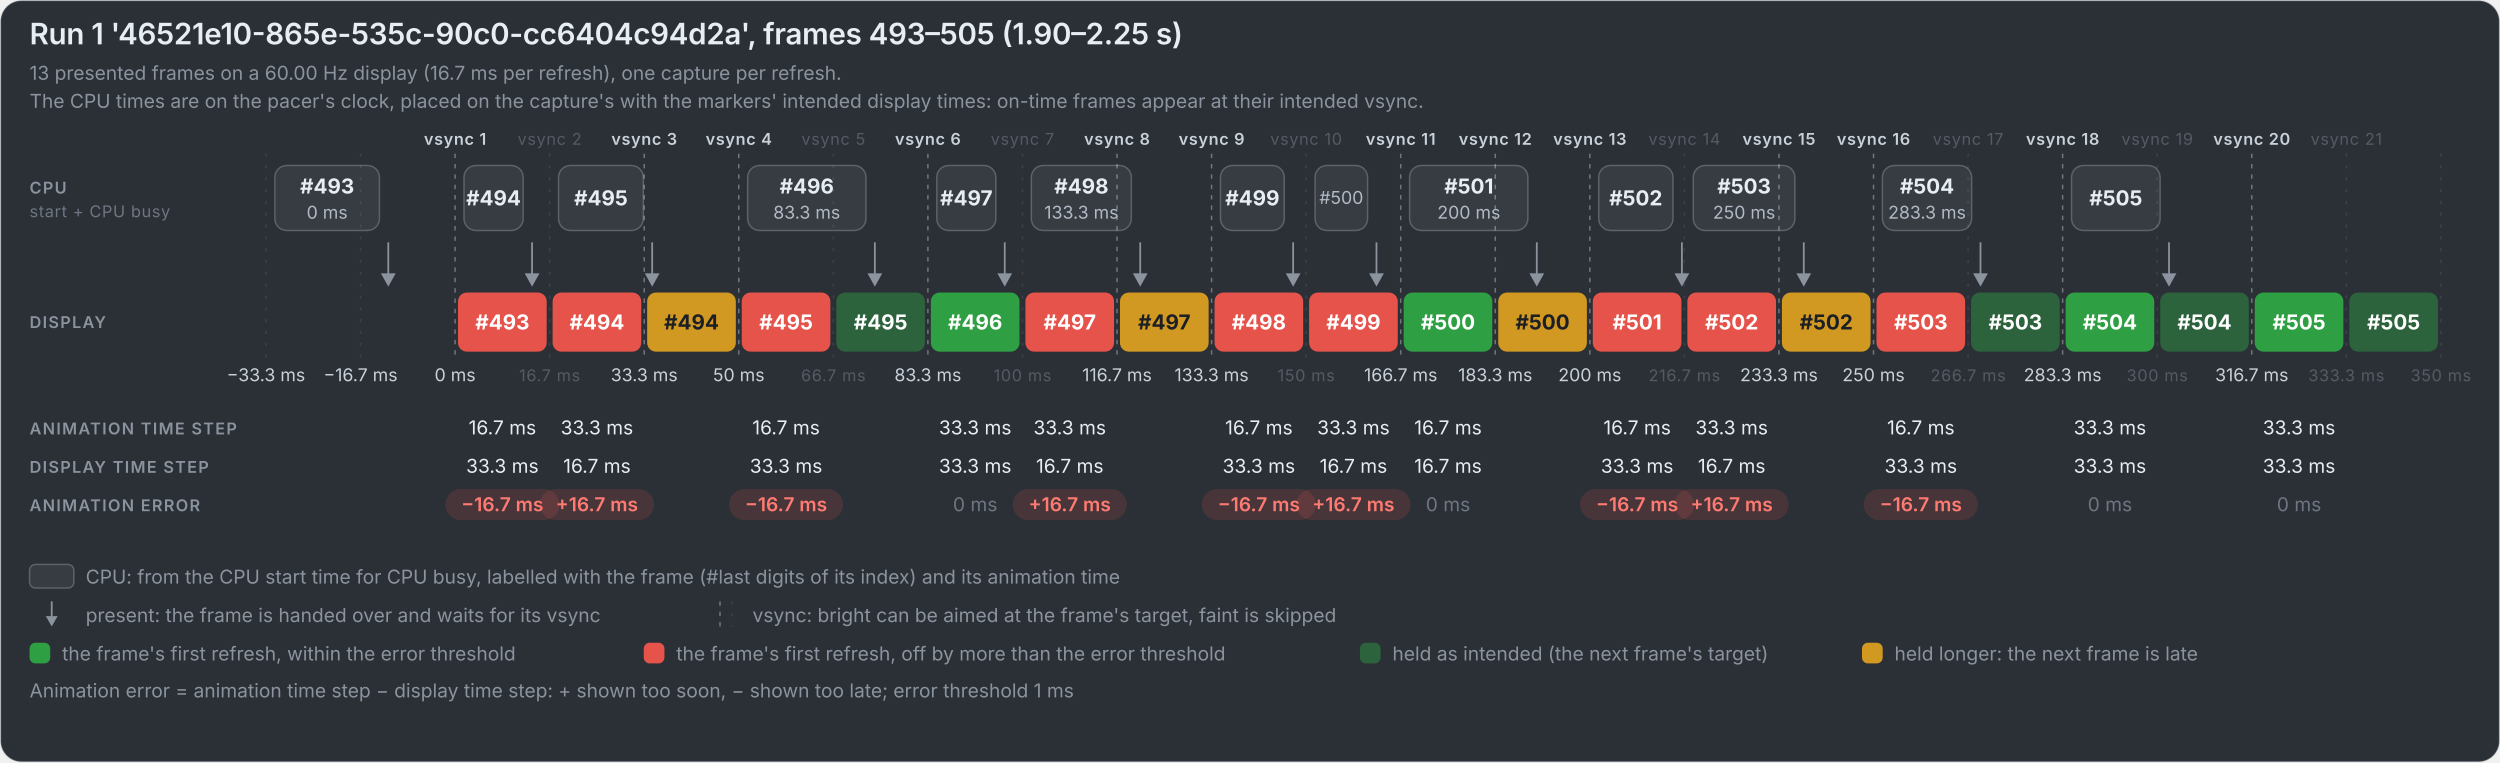
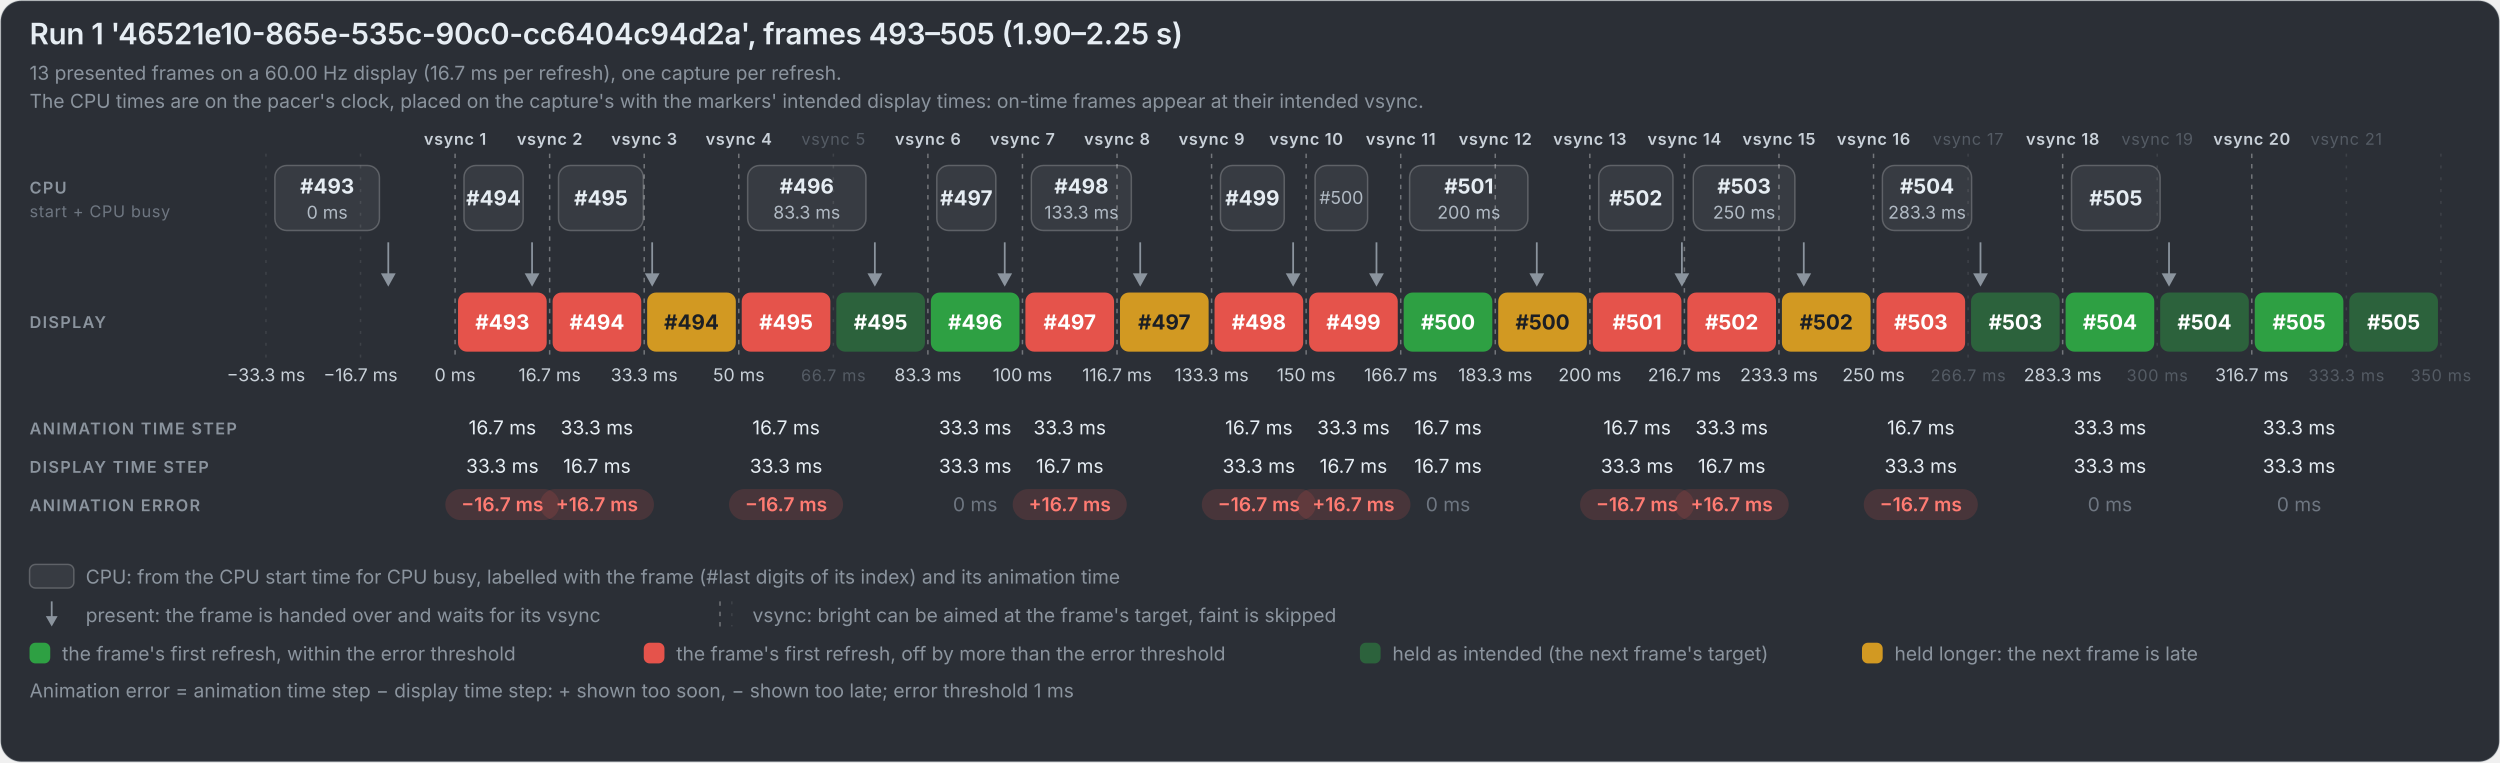
<svg xmlns="http://www.w3.org/2000/svg" width="1692" height="516" viewBox="0 0 1692 516" role="img" aria-label="Run 1  '46521e10-865e-535c-90c0-cc6404c94d2a', frames 493–505 (1.90–2.25 s)">
  <style>
  text { font-family: "Segoe UI Variable Text", "Segoe UI", Inter, system-ui, -apple-system, "Helvetica Neue", Arial, sans-serif;
         font-size: 13px; fill: #e6edf3; font-variant-numeric: tabular-nums; }
  .card { fill: #1f242b; fill-opacity: 0.94; stroke: #8b949e; stroke-opacity: 0.25; stroke-width: 1; }
  .title { font-size: 20px; font-weight: 600; letter-spacing: -0.01em; }
  .sub { fill: #8b949e; }
  .label { font-size: 11px; font-weight: 600; letter-spacing: 0.08em; fill: #8b949e; }
  .vsync-n { font-size: 11px; fill: #6e7681; letter-spacing: 0.04em; }
  .axis { font-size: 12px; fill: #c9d1d9; }
  .vsync { stroke: #ffffff; stroke-opacity: 0.34; stroke-width: 1; stroke-dasharray: 3 4; }
  .vsync-skip { stroke: #ffffff; stroke-opacity: 0.09; stroke-width: 1; stroke-dasharray: 2 6; }
  .vsync-target { font-size: 11px; font-weight: 600; fill: #c9d1d9; letter-spacing: 0.04em; }
  .vsync-n-skip { font-size: 11px; fill: #545b64; letter-spacing: 0.04em; }
  .box { fill: #ffffff; fill-opacity: 0.06; stroke: #ffffff; stroke-opacity: 0.22; stroke-width: 1; }
  .frame { font-size: 14px; font-weight: 700; }
  .box-time { fill: #b1bac4; font-size: 12px; }
  .arrow { stroke: #8b949e; stroke-width: 1.2; }
  .arrowhead { fill: #8b949e; }
  .ok { fill: #2ea043; }
  .hold { fill: #2ea043; fill-opacity: 0.45; }
  .again { fill: #d29922; }
  .off { fill: #e5534b; }
  .cell-text { font-size: 14px; font-weight: 700; fill: #ffffff; }
  .dark-text { fill: #1c1f24; }
  .zero { fill: #6e7681; }
  .err { fill: #ff7b72; font-weight: 600; }
  .err-pill { fill: #e5534b; fill-opacity: 0.16; }
  .neutral { fill: #3d444d; }
  .lane { font-size: 15px; font-weight: 600; }
  .same { fill: #7ee787; font-weight: 600; }

  .tile { fill: #ffffff; fill-opacity: 0.05; stroke: #ffffff; stroke-opacity: 0.12; stroke-width: 1; }
  .tile-value { font-size: 20px; font-weight: 600; }
  .grid { stroke: #ffffff; stroke-opacity: 0.1; stroke-width: 1; }
  .zero-line { stroke: #ffffff; stroke-opacity: 0.45; stroke-width: 1; }
  .bar { fill: #e5534b; }
  .display-line { stroke: #2ea043; stroke-width: 2; fill: none; }
  .step-line { stroke: #58a6ff; stroke-width: 1.2; fill: none; stroke-linejoin: round; }
  .strip-a { fill: #6e7681; }
  .strip-b { fill: #adbac7; }
  .average-line { stroke: #d29922; stroke-width: 1.5; stroke-dasharray: 6 4; }
  .average-text { fill: #d29922; font-size: 12px; }

  .band { fill: #ffffff; fill-opacity: 0.06; }
  .held { stroke: #2ea043; stroke-width: 2.5; fill: none; }
  .held-late { stroke: #e5534b; stroke-width: 2.5; fill: none; }
  .bar-range { fill: #e5534b; fill-opacity: 0.3; }
  .held-fill { fill: #2ea043; }
  .held-fill-late { fill: #e5534b; }
  .held-range { fill: #2ea043; fill-opacity: 0.3; }
  .held-range-late { fill: #e5534b; fill-opacity: 0.3; }
  .riser { stroke: #ffffff; stroke-opacity: 0.3; stroke-width: 1; fill: none; }
  .late-line { stroke: #e5534b; stroke-width: 1.5; fill: none; stroke-linejoin: round; }
  .late-line-adapted { stroke: #d29922; stroke-width: 1.5; fill: none; stroke-linejoin: round; }
  .late-line-none { stroke: #2ea043; stroke-width: 1.5; fill: none; stroke-linejoin: round; }
  .frametime { stroke: #58a6ff; stroke-width: 2.5; fill: none; }
  .frametime-range { fill: #58a6ff; fill-opacity: 0.3; }
  .frametime-fill { fill: #58a6ff; }
  .cpu-busy { fill: #58a6ff; fill-opacity: 0.22; }
  .strip-late { fill: #e5534b; }
  .clip-mark { fill: #e5534b; }
  .clip-text { font-size: 11px; fill: #e6edf3; }
  .warn { fill: #d29922; }
</style>
  <rect class="card" x="0.5" y="0.5" width="1691" height="515" rx="14" />
  <text x="20.0" y="30.0" text-anchor="start" class="title">Run 1  '46521e10-865e-535c-90c0-cc6404c94d2a', frames 493–505 (1.90–2.25 s)</text>
  <text x="20.0" y="54.0" text-anchor="start" class="sub">13 presented frames on a 60.00 Hz display (16.7 ms per refresh), one capture per refresh.</text>
  <text x="20.0" y="73.0" text-anchor="start" class="sub">The CPU times are on the pacer's clock, placed on the capture's with the markers' intended display times: on-time frames appear at their intended vsync.</text>
  <g transform="translate(0 0)">
    <line class="vsync-skip" x1="180.0" y1="104" x2="180.0" y2="243.0" />
    <text x="180.0" y="258.0" text-anchor="middle" class="axis">−33.3 ms</text>
    <line class="vsync-skip" x1="244.0" y1="104" x2="244.0" y2="243.0" />
    <text x="244.0" y="258.0" text-anchor="middle" class="axis">−16.7 ms</text>
    <line class="vsync" x1="308.0" y1="104" x2="308.0" y2="243.0" />
    <text x="308.0" y="258.0" text-anchor="middle" class="axis">0 ms</text>
    <text x="308.0" y="98.0" text-anchor="middle" class="vsync-target">vsync 1</text>
-     <line class="vsync-skip" x1="372.0" y1="104" x2="372.0" y2="243.0" />
-     <text x="372.0" y="258.0" text-anchor="middle" class="vsync-n-skip">16.7 ms</text>
-     <text x="372.0" y="98.0" text-anchor="middle" class="vsync-n-skip">vsync 2</text>
+     <line class="vsync" x1="372.0" y1="104" x2="372.0" y2="243.0" />
+     <text x="372.0" y="258.0" text-anchor="middle" class="axis">16.7 ms</text>
+     <text x="372.0" y="98.0" text-anchor="middle" class="vsync-target">vsync 2</text>
    <line class="vsync" x1="436.0" y1="104" x2="436.0" y2="243.0" />
    <text x="436.0" y="258.0" text-anchor="middle" class="axis">33.3 ms</text>
    <text x="436.0" y="98.0" text-anchor="middle" class="vsync-target">vsync 3</text>
    <line class="vsync" x1="500.0" y1="104" x2="500.0" y2="243.0" />
    <text x="500.0" y="258.0" text-anchor="middle" class="axis">50 ms</text>
    <text x="500.0" y="98.0" text-anchor="middle" class="vsync-target">vsync 4</text>
    <line class="vsync-skip" x1="564.0" y1="104" x2="564.0" y2="243.0" />
    <text x="564.0" y="258.0" text-anchor="middle" class="vsync-n-skip">66.7 ms</text>
    <text x="564.0" y="98.0" text-anchor="middle" class="vsync-n-skip">vsync 5</text>
    <line class="vsync" x1="628.0" y1="104" x2="628.0" y2="243.0" />
    <text x="628.0" y="258.0" text-anchor="middle" class="axis">83.3 ms</text>
    <text x="628.0" y="98.0" text-anchor="middle" class="vsync-target">vsync 6</text>
-     <line class="vsync-skip" x1="692.0" y1="104" x2="692.0" y2="243.0" />
-     <text x="692.0" y="258.0" text-anchor="middle" class="vsync-n-skip">100 ms</text>
-     <text x="692.0" y="98.0" text-anchor="middle" class="vsync-n-skip">vsync 7</text>
+     <line class="vsync" x1="692.0" y1="104" x2="692.0" y2="243.0" />
+     <text x="692.0" y="258.0" text-anchor="middle" class="axis">100 ms</text>
+     <text x="692.0" y="98.0" text-anchor="middle" class="vsync-target">vsync 7</text>
    <line class="vsync" x1="756.0" y1="104" x2="756.0" y2="243.0" />
    <text x="756.0" y="258.0" text-anchor="middle" class="axis">116.7 ms</text>
    <text x="756.0" y="98.0" text-anchor="middle" class="vsync-target">vsync 8</text>
    <line class="vsync" x1="820.0" y1="104" x2="820.0" y2="243.0" />
    <text x="820.0" y="258.0" text-anchor="middle" class="axis">133.3 ms</text>
    <text x="820.0" y="98.0" text-anchor="middle" class="vsync-target">vsync 9</text>
-     <line class="vsync-skip" x1="884.0" y1="104" x2="884.0" y2="243.0" />
-     <text x="884.0" y="258.0" text-anchor="middle" class="vsync-n-skip">150 ms</text>
-     <text x="884.0" y="98.0" text-anchor="middle" class="vsync-n-skip">vsync 10</text>
+     <line class="vsync" x1="884.0" y1="104" x2="884.0" y2="243.0" />
+     <text x="884.0" y="258.0" text-anchor="middle" class="axis">150 ms</text>
+     <text x="884.0" y="98.0" text-anchor="middle" class="vsync-target">vsync 10</text>
    <line class="vsync" x1="948.0" y1="104" x2="948.0" y2="243.0" />
    <text x="948.0" y="258.0" text-anchor="middle" class="axis">166.7 ms</text>
    <text x="948.0" y="98.0" text-anchor="middle" class="vsync-target">vsync 11</text>
    <line class="vsync" x1="1012.0" y1="104" x2="1012.0" y2="243.0" />
    <text x="1012.0" y="258.0" text-anchor="middle" class="axis">183.3 ms</text>
    <text x="1012.0" y="98.0" text-anchor="middle" class="vsync-target">vsync 12</text>
    <line class="vsync" x1="1076.0" y1="104" x2="1076.0" y2="243.0" />
    <text x="1076.0" y="258.0" text-anchor="middle" class="axis">200 ms</text>
    <text x="1076.0" y="98.0" text-anchor="middle" class="vsync-target">vsync 13</text>
-     <line class="vsync-skip" x1="1140.0" y1="104" x2="1140.0" y2="243.0" />
-     <text x="1140.0" y="258.0" text-anchor="middle" class="vsync-n-skip">216.7 ms</text>
-     <text x="1140.0" y="98.0" text-anchor="middle" class="vsync-n-skip">vsync 14</text>
+     <line class="vsync" x1="1140.0" y1="104" x2="1140.0" y2="243.0" />
+     <text x="1140.0" y="258.0" text-anchor="middle" class="axis">216.7 ms</text>
+     <text x="1140.0" y="98.0" text-anchor="middle" class="vsync-target">vsync 14</text>
    <line class="vsync" x1="1204.0" y1="104" x2="1204.0" y2="243.0" />
    <text x="1204.0" y="258.0" text-anchor="middle" class="axis">233.3 ms</text>
    <text x="1204.0" y="98.0" text-anchor="middle" class="vsync-target">vsync 15</text>
    <line class="vsync" x1="1268.0" y1="104" x2="1268.0" y2="243.0" />
    <text x="1268.0" y="258.0" text-anchor="middle" class="axis">250 ms</text>
    <text x="1268.0" y="98.0" text-anchor="middle" class="vsync-target">vsync 16</text>
    <line class="vsync-skip" x1="1332.0" y1="104" x2="1332.0" y2="243.0" />
    <text x="1332.0" y="258.0" text-anchor="middle" class="vsync-n-skip">266.7 ms</text>
    <text x="1332.0" y="98.0" text-anchor="middle" class="vsync-n-skip">vsync 17</text>
    <line class="vsync" x1="1396.0" y1="104" x2="1396.0" y2="243.0" />
    <text x="1396.0" y="258.0" text-anchor="middle" class="axis">283.3 ms</text>
    <text x="1396.0" y="98.0" text-anchor="middle" class="vsync-target">vsync 18</text>
    <line class="vsync-skip" x1="1460.0" y1="104" x2="1460.0" y2="243.0" />
    <text x="1460.0" y="258.0" text-anchor="middle" class="vsync-n-skip">300 ms</text>
    <text x="1460.0" y="98.0" text-anchor="middle" class="vsync-n-skip">vsync 19</text>
    <line class="vsync" x1="1524.0" y1="104" x2="1524.0" y2="243.0" />
    <text x="1524.0" y="258.0" text-anchor="middle" class="axis">316.7 ms</text>
    <text x="1524.0" y="98.0" text-anchor="middle" class="vsync-target">vsync 20</text>
    <line class="vsync-skip" x1="1588.0" y1="104" x2="1588.0" y2="243.0" />
    <text x="1588.0" y="258.0" text-anchor="middle" class="vsync-n-skip">333.3 ms</text>
    <text x="1588.0" y="98.0" text-anchor="middle" class="vsync-n-skip">vsync 21</text>
    <line class="vsync-skip" x1="1652.0" y1="104" x2="1652.0" y2="243.0" />
    <text x="1652.0" y="258.0" text-anchor="middle" class="vsync-n-skip">350 ms</text>
    <text x="20.0" y="131.0" text-anchor="start" class="label">CPU</text>
    <text x="20.0" y="147.0" text-anchor="start" class="vsync-n">start + CPU busy</text>
    <text x="20.0" y="222.0" text-anchor="start" class="label">DISPLAY</text>
    <text x="20.0" y="294.0" text-anchor="start" class="label">ANIMATION TIME STEP</text>
    <text x="20.0" y="320.0" text-anchor="start" class="label">DISPLAY TIME STEP</text>
    <text x="20.0" y="346.0" text-anchor="start" class="label">ANIMATION ERROR</text>
    <rect class="box" x="186.0" y="112.0" width="70.8" height="44" rx="8" />
    <text x="221.4" y="131.0" text-anchor="middle" class="frame">#493</text>
    <text x="221.4" y="148.0" text-anchor="middle" class="box-time">0 ms</text>
    <line class="arrow" x1="262.8" y1="164.0" x2="262.8" y2="186.0" />
    <path class="arrowhead" d="M257.8,185.0 L267.8,185.0 L262.8,194.0 z" />
    <rect class="box" x="314.0" y="112.0" width="40.1" height="44" rx="8" />
    <text x="334.0" y="139.0" text-anchor="middle" class="frame">#494</text>
    <line class="arrow" x1="360.1" y1="164.0" x2="360.1" y2="186.0" />
    <path class="arrowhead" d="M355.1,185.0 L365.1,185.0 L360.1,194.0 z" />
    <rect class="box" x="378.0" y="112.0" width="57.4" height="44" rx="8" />
    <text x="406.7" y="139.0" text-anchor="middle" class="frame">#495</text>
    <line class="arrow" x1="441.4" y1="164.0" x2="441.4" y2="186.0" />
    <path class="arrowhead" d="M436.4,185.0 L446.4,185.0 L441.4,194.0 z" />
    <rect class="box" x="506.0" y="112.0" width="80.1" height="44" rx="8" />
    <text x="546.0" y="131.0" text-anchor="middle" class="frame">#496</text>
    <text x="546.0" y="148.0" text-anchor="middle" class="box-time">83.3 ms</text>
    <line class="arrow" x1="592.1" y1="164.0" x2="592.1" y2="186.0" />
    <path class="arrowhead" d="M587.1,185.0 L597.1,185.0 L592.1,194.0 z" />
    <rect class="box" x="634.0" y="112.0" width="40.0" height="44" rx="8" />
    <text x="654.0" y="139.0" text-anchor="middle" class="frame">#497</text>
    <line class="arrow" x1="680.0" y1="164.0" x2="680.0" y2="186.0" />
    <path class="arrowhead" d="M675.0,185.0 L685.0,185.0 L680.0,194.0 z" />
    <rect class="box" x="698.0" y="112.0" width="67.7" height="44" rx="8" />
    <text x="731.9" y="131.0" text-anchor="middle" class="frame">#498</text>
    <text x="731.9" y="148.0" text-anchor="middle" class="box-time">133.3 ms</text>
    <line class="arrow" x1="771.7" y1="164.0" x2="771.7" y2="186.0" />
    <path class="arrowhead" d="M766.7,185.0 L776.7,185.0 L771.7,194.0 z" />
    <rect class="box" x="826.0" y="112.0" width="43.2" height="44" rx="8" />
    <text x="847.6" y="139.0" text-anchor="middle" class="frame">#499</text>
    <line class="arrow" x1="875.2" y1="164.0" x2="875.2" y2="186.0" />
    <path class="arrowhead" d="M870.2,185.0 L880.2,185.0 L875.2,194.0 z" />
    <rect class="box" x="890.0" y="112.0" width="35.6" height="44" rx="8" />
    <text x="907.8" y="138.0" text-anchor="middle" class="box-time">#500</text>
    <line class="arrow" x1="931.6" y1="164.0" x2="931.6" y2="186.0" />
    <path class="arrowhead" d="M926.6,185.0 L936.6,185.0 L931.6,194.0 z" />
    <rect class="box" x="954.0" y="112.0" width="80.1" height="44" rx="8" />
    <text x="994.1" y="131.0" text-anchor="middle" class="frame">#501</text>
    <text x="994.1" y="148.0" text-anchor="middle" class="box-time">200 ms</text>
    <line class="arrow" x1="1040.1" y1="164.0" x2="1040.1" y2="186.0" />
    <path class="arrowhead" d="M1035.1,185.0 L1045.1,185.0 L1040.1,194.0 z" />
    <rect class="box" x="1082.0" y="112.0" width="50.3" height="44" rx="8" />
    <text x="1107.1" y="139.0" text-anchor="middle" class="frame">#502</text>
    <line class="arrow" x1="1138.3" y1="164.0" x2="1138.3" y2="186.0" />
    <path class="arrowhead" d="M1133.3,185.0 L1143.3,185.0 L1138.3,194.0 z" />
    <rect class="box" x="1146.0" y="112.0" width="68.8" height="44" rx="8" />
    <text x="1180.4" y="131.0" text-anchor="middle" class="frame">#503</text>
    <text x="1180.4" y="148.0" text-anchor="middle" class="box-time">250 ms</text>
    <line class="arrow" x1="1220.8" y1="164.0" x2="1220.8" y2="186.0" />
    <path class="arrowhead" d="M1215.8,185.0 L1225.8,185.0 L1220.8,194.0 z" />
    <rect class="box" x="1274.0" y="112.0" width="60.4" height="44" rx="8" />
    <text x="1304.2" y="131.0" text-anchor="middle" class="frame">#504</text>
    <text x="1304.2" y="148.0" text-anchor="middle" class="box-time">283.3 ms</text>
    <line class="arrow" x1="1340.4" y1="164.0" x2="1340.4" y2="186.0" />
    <path class="arrowhead" d="M1335.4,185.0 L1345.4,185.0 L1340.4,194.0 z" />
    <rect class="box" x="1402.0" y="112.0" width="60.0" height="44" rx="8" />
    <text x="1432.0" y="139.0" text-anchor="middle" class="frame">#505</text>
    <line class="arrow" x1="1468.0" y1="164.0" x2="1468.0" y2="186.0" />
    <path class="arrowhead" d="M1463.0,185.0 L1473.0,185.0 L1468.0,194.0 z" />
    <rect class="off" x="310.0" y="198.0" width="60.0" height="40" rx="6" />
    <text x="340.0" y="223.0" text-anchor="middle" class="cell-text">#493</text>
    <text x="340.0" y="294.0" text-anchor="middle">16.7 ms</text>
    <text x="340.0" y="320.0" text-anchor="middle">33.3 ms</text>
    <rect class="err-pill" x="301.4" y="331.0" width="77.2" height="21" rx="10.5" />
    <text x="340.0" y="346.0" text-anchor="middle" class="err">−16.7 ms</text>
    <rect class="off" x="374.0" y="198.0" width="60.0" height="40" rx="6" />
    <text x="404.0" y="223.0" text-anchor="middle" class="cell-text">#494</text>
    <rect class="again" x="438.0" y="198.0" width="60.0" height="40" rx="6" />
    <text x="468.0" y="223.0" text-anchor="middle" class="cell-text dark-text">#494</text>
    <text x="404.0" y="294.0" text-anchor="middle">33.3 ms</text>
    <text x="404.0" y="320.0" text-anchor="middle">16.7 ms</text>
    <rect class="err-pill" x="365.4" y="331.0" width="77.2" height="21" rx="10.5" />
    <text x="404.0" y="346.0" text-anchor="middle" class="err">+16.7 ms</text>
    <rect class="off" x="502.0" y="198.0" width="60.0" height="40" rx="6" />
    <text x="532.0" y="223.0" text-anchor="middle" class="cell-text">#495</text>
    <rect class="hold" x="566.0" y="198.0" width="60.0" height="40" rx="6" />
    <text x="596.0" y="223.0" text-anchor="middle" class="cell-text">#495</text>
    <text x="532.0" y="294.0" text-anchor="middle">16.7 ms</text>
    <text x="532.0" y="320.0" text-anchor="middle">33.3 ms</text>
    <rect class="err-pill" x="493.4" y="331.0" width="77.2" height="21" rx="10.5" />
    <text x="532.0" y="346.0" text-anchor="middle" class="err">−16.7 ms</text>
    <rect class="ok" x="630.0" y="198.0" width="60.0" height="40" rx="6" />
    <text x="660.0" y="223.0" text-anchor="middle" class="cell-text">#496</text>
    <text x="660.0" y="294.0" text-anchor="middle">33.3 ms</text>
    <text x="660.0" y="320.0" text-anchor="middle">33.3 ms</text>
    <text x="660.0" y="346.0" text-anchor="middle" class="zero">0 ms</text>
    <rect class="off" x="694.0" y="198.0" width="60.0" height="40" rx="6" />
    <text x="724.0" y="223.0" text-anchor="middle" class="cell-text">#497</text>
    <rect class="again" x="758.0" y="198.0" width="60.0" height="40" rx="6" />
    <text x="788.0" y="223.0" text-anchor="middle" class="cell-text dark-text">#497</text>
    <text x="724.0" y="294.0" text-anchor="middle">33.3 ms</text>
    <text x="724.0" y="320.0" text-anchor="middle">16.7 ms</text>
    <rect class="err-pill" x="685.4" y="331.0" width="77.2" height="21" rx="10.5" />
    <text x="724.0" y="346.0" text-anchor="middle" class="err">+16.7 ms</text>
    <rect class="off" x="822.0" y="198.0" width="60.0" height="40" rx="6" />
    <text x="852.0" y="223.0" text-anchor="middle" class="cell-text">#498</text>
    <text x="852.0" y="294.0" text-anchor="middle">16.7 ms</text>
    <text x="852.0" y="320.0" text-anchor="middle">33.3 ms</text>
    <rect class="err-pill" x="813.4" y="331.0" width="77.2" height="21" rx="10.5" />
    <text x="852.0" y="346.0" text-anchor="middle" class="err">−16.7 ms</text>
    <rect class="off" x="886.0" y="198.0" width="60.0" height="40" rx="6" />
    <text x="916.0" y="223.0" text-anchor="middle" class="cell-text">#499</text>
    <text x="916.0" y="294.0" text-anchor="middle">33.3 ms</text>
    <text x="916.0" y="320.0" text-anchor="middle">16.7 ms</text>
    <rect class="err-pill" x="877.4" y="331.0" width="77.2" height="21" rx="10.5" />
    <text x="916.0" y="346.0" text-anchor="middle" class="err">+16.7 ms</text>
    <rect class="ok" x="950.0" y="198.0" width="60.0" height="40" rx="6" />
    <text x="980.0" y="223.0" text-anchor="middle" class="cell-text">#500</text>
    <rect class="again" x="1014.0" y="198.0" width="60.0" height="40" rx="6" />
    <text x="1044.0" y="223.0" text-anchor="middle" class="cell-text dark-text">#500</text>
    <text x="980.0" y="294.0" text-anchor="middle">16.7 ms</text>
    <text x="980.0" y="320.0" text-anchor="middle">16.7 ms</text>
    <text x="980.0" y="346.0" text-anchor="middle" class="zero">0 ms</text>
    <rect class="off" x="1078.0" y="198.0" width="60.0" height="40" rx="6" />
    <text x="1108.0" y="223.0" text-anchor="middle" class="cell-text">#501</text>
    <text x="1108.0" y="294.0" text-anchor="middle">16.7 ms</text>
    <text x="1108.0" y="320.0" text-anchor="middle">33.3 ms</text>
    <rect class="err-pill" x="1069.4" y="331.0" width="77.2" height="21" rx="10.5" />
    <text x="1108.0" y="346.0" text-anchor="middle" class="err">−16.7 ms</text>
    <rect class="off" x="1142.0" y="198.0" width="60.0" height="40" rx="6" />
    <text x="1172.0" y="223.0" text-anchor="middle" class="cell-text">#502</text>
    <rect class="again" x="1206.0" y="198.0" width="60.0" height="40" rx="6" />
    <text x="1236.0" y="223.0" text-anchor="middle" class="cell-text dark-text">#502</text>
    <text x="1172.0" y="294.0" text-anchor="middle">33.3 ms</text>
    <text x="1172.0" y="320.0" text-anchor="middle">16.7 ms</text>
    <rect class="err-pill" x="1133.4" y="331.0" width="77.2" height="21" rx="10.5" />
    <text x="1172.0" y="346.0" text-anchor="middle" class="err">+16.7 ms</text>
    <rect class="off" x="1270.0" y="198.0" width="60.0" height="40" rx="6" />
    <text x="1300.0" y="223.0" text-anchor="middle" class="cell-text">#503</text>
    <rect class="hold" x="1334.0" y="198.0" width="60.0" height="40" rx="6" />
    <text x="1364.0" y="223.0" text-anchor="middle" class="cell-text">#503</text>
    <text x="1300.0" y="294.0" text-anchor="middle">16.7 ms</text>
    <text x="1300.0" y="320.0" text-anchor="middle">33.3 ms</text>
    <rect class="err-pill" x="1261.4" y="331.0" width="77.2" height="21" rx="10.5" />
    <text x="1300.0" y="346.0" text-anchor="middle" class="err">−16.7 ms</text>
    <rect class="ok" x="1398.0" y="198.0" width="60.0" height="40" rx="6" />
    <text x="1428.0" y="223.0" text-anchor="middle" class="cell-text">#504</text>
    <rect class="hold" x="1462.0" y="198.0" width="60.0" height="40" rx="6" />
    <text x="1492.0" y="223.0" text-anchor="middle" class="cell-text">#504</text>
    <text x="1428.0" y="294.0" text-anchor="middle">33.3 ms</text>
    <text x="1428.0" y="320.0" text-anchor="middle">33.3 ms</text>
    <text x="1428.0" y="346.0" text-anchor="middle" class="zero">0 ms</text>
    <rect class="ok" x="1526.0" y="198.0" width="60.0" height="40" rx="6" />
    <text x="1556.0" y="223.0" text-anchor="middle" class="cell-text">#505</text>
    <rect class="hold" x="1590.0" y="198.0" width="60.0" height="40" rx="6" />
    <text x="1620.0" y="223.0" text-anchor="middle" class="cell-text">#505</text>
    <text x="1556.0" y="294.0" text-anchor="middle">33.3 ms</text>
    <text x="1556.0" y="320.0" text-anchor="middle">33.3 ms</text>
    <text x="1556.0" y="346.0" text-anchor="middle" class="zero">0 ms</text>
    <rect class="box" x="20" y="382.0" width="30" height="16" rx="4" />
    <text x="58.0" y="395.0" text-anchor="start" class="sub">CPU: from the CPU start time for CPU busy, labelled with the frame (#last digits of its index) and its animation time</text>
    <line class="arrow" x1="35.0" y1="407.0" x2="35.0" y2="418.0" />
    <path class="arrowhead" d="M31.0,417.0 L39.0,417.0 L35.0,424.0 z" />
    <text x="58.0" y="421.0" text-anchor="start" class="sub">present: the frame is handed over and waits for its vsync</text>
    <line class="vsync" x1="487.3" y1="407.0" x2="487.3" y2="424.0" />
    <line class="vsync-skip" x1="495.3" y1="407.0" x2="495.3" y2="424.0" />
    <text x="509.3" y="421.0" text-anchor="start" class="sub">vsync: bright can be aimed at the frame's target, faint is skipped</text>
    <rect class="ok" x="20.0" y="435.0" width="14" height="14" rx="4" />
    <text x="42.0" y="447.0" text-anchor="start" class="sub">the frame's first refresh, within the error threshold</text>
    <rect class="off" x="435.7" y="435.0" width="14" height="14" rx="4" />
    <text x="457.7" y="447.0" text-anchor="start" class="sub">the frame's first refresh, off by more than the error threshold</text>
    <rect class="hold" x="920.4" y="435.0" width="14" height="14" rx="4" />
    <text x="942.4" y="447.0" text-anchor="start" class="sub">held as intended (the next frame's target)</text>
    <rect class="again" x="1260.2" y="435.0" width="14" height="14" rx="4" />
    <text x="1282.2" y="447.0" text-anchor="start" class="sub">held longer: the next frame is late</text>
    <text x="20.0" y="472.0" text-anchor="start" class="sub">Animation error = animation time step − display time step: + shown too soon, − shown too late; error threshold 1 ms</text>
  </g>
</svg>
